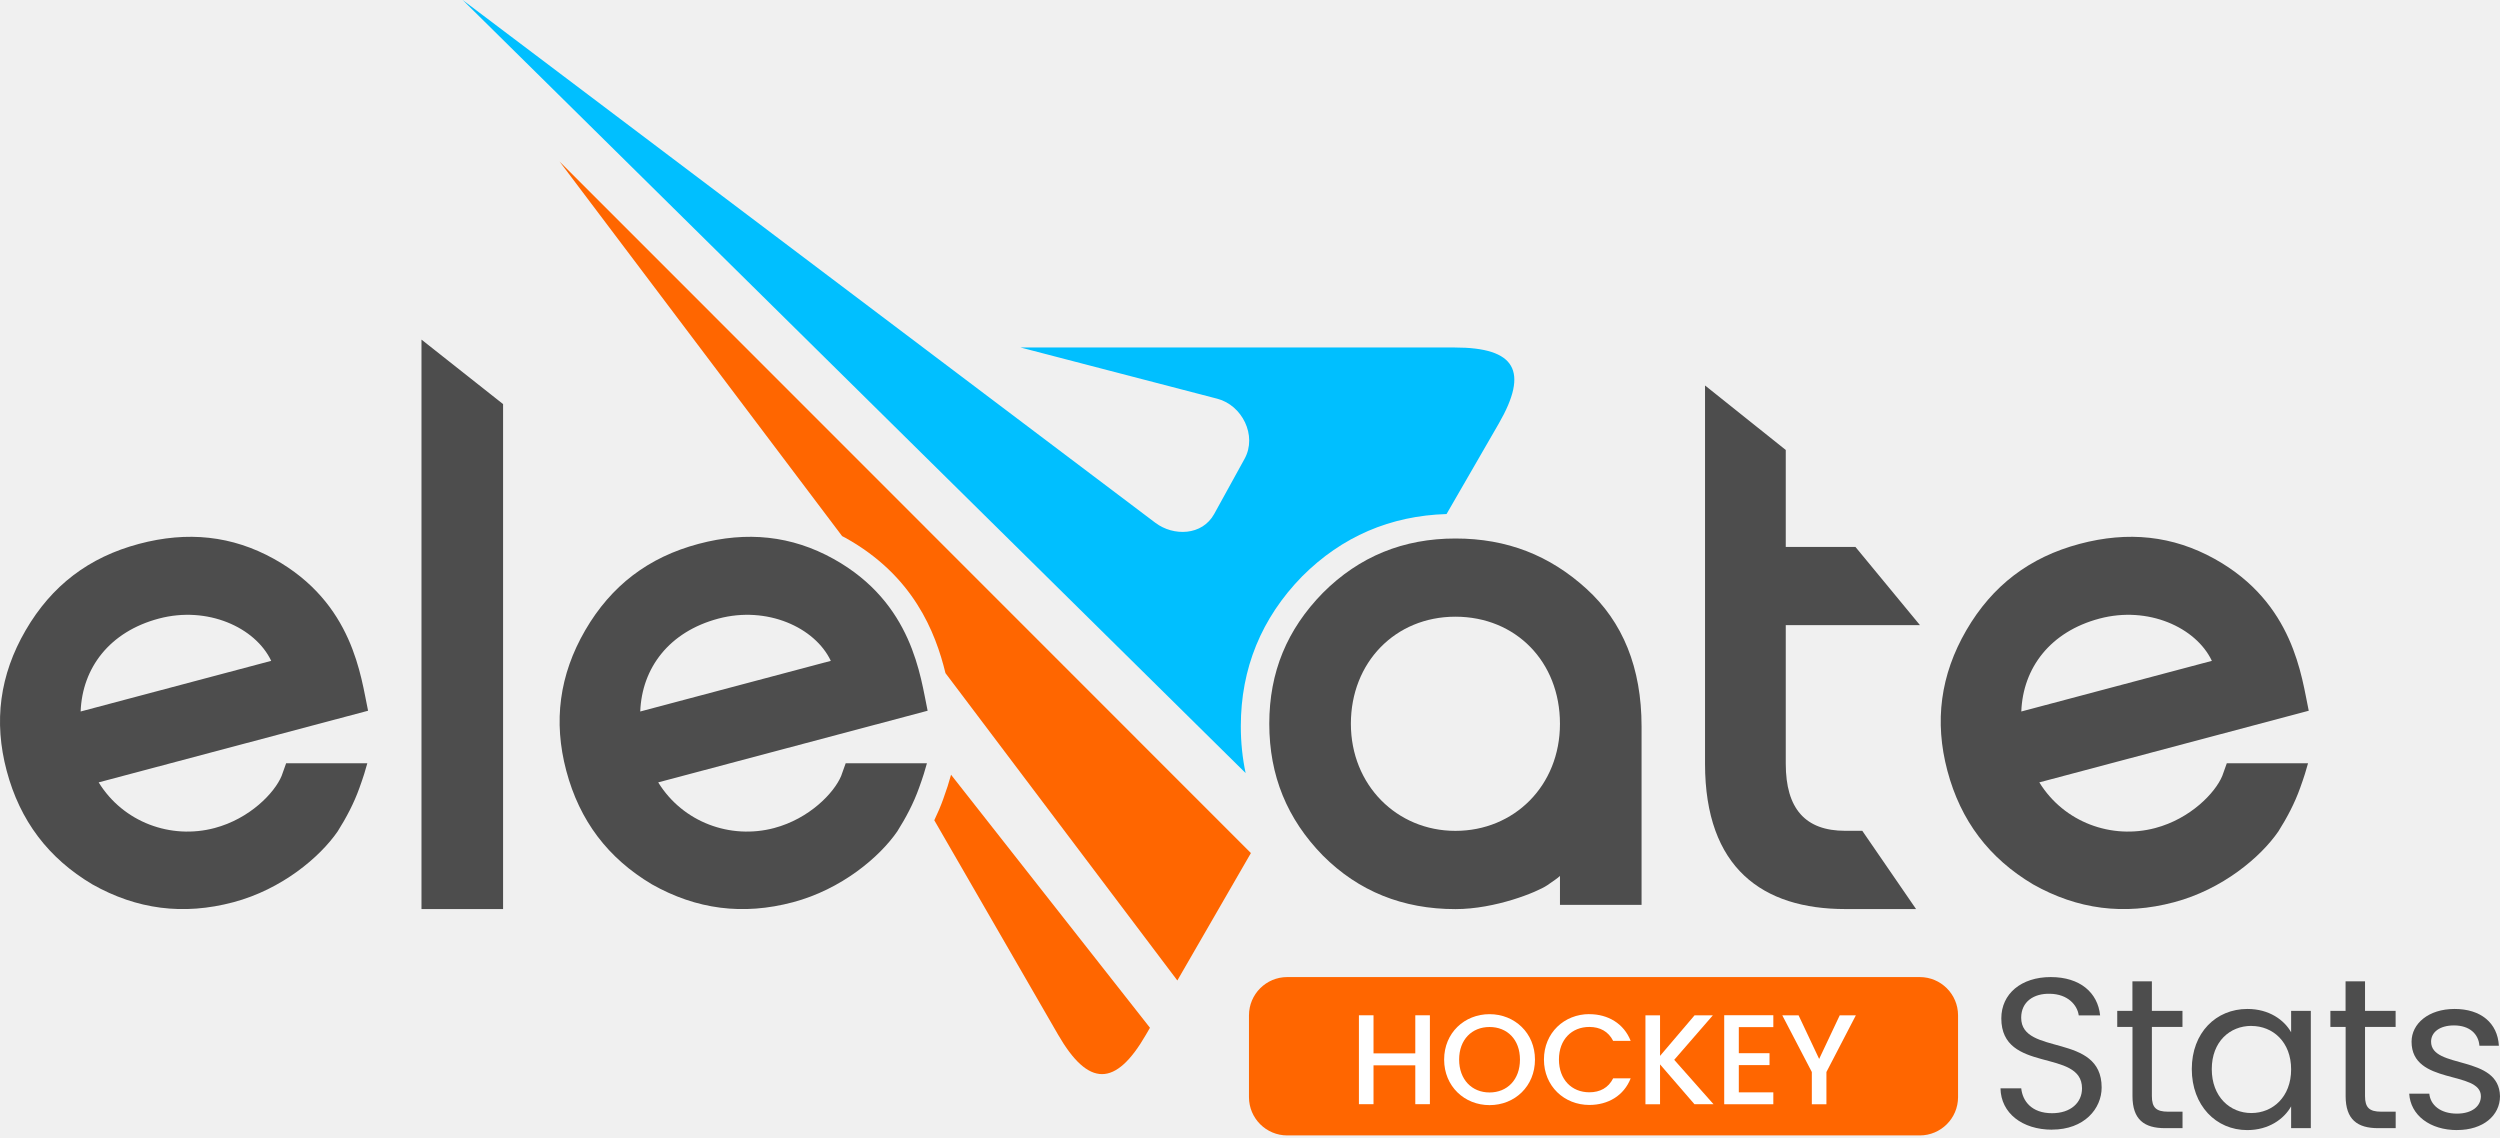
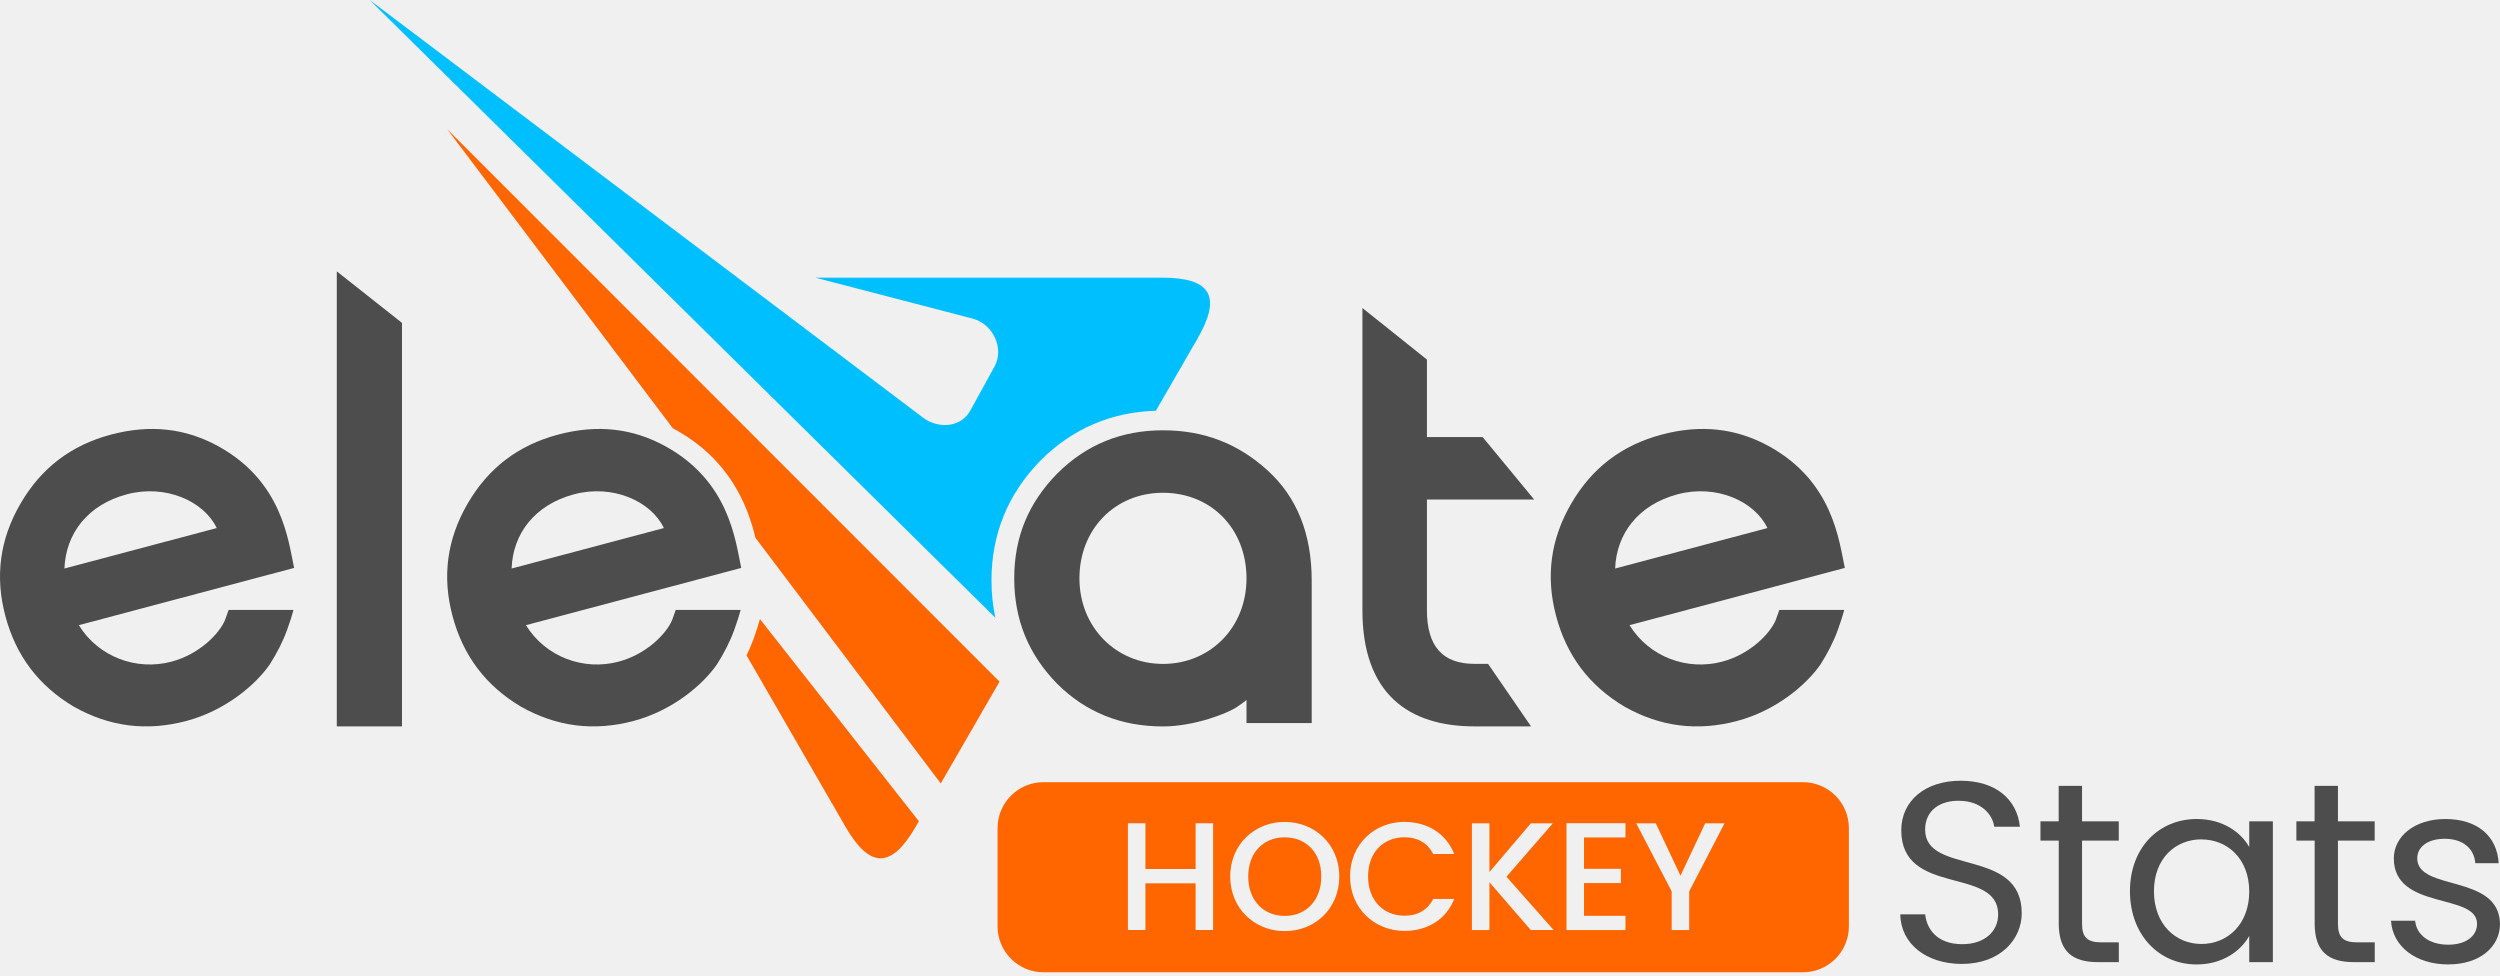
- <svg xmlns="http://www.w3.org/2000/svg" width="600" height="273" viewBox="0 0 600 273" fill="none">
-   <path d="M446.959 199.407L459.854 218.173H442.868C423.077 218.173 409.207 208.381 409.207 183.291V92.516L428.583 107.995V131.267H445.309L460.789 150.033H428.583V183.278C428.583 194.096 433.271 199.394 442.855 199.394H446.933L446.959 199.407Z" fill="#4D4D4D" />
-   <path d="M68.702 183.174H68.676L67.585 186.226C65.91 190.265 59.975 196.485 51.495 198.732C41.041 201.511 29.599 197.381 23.678 187.771L88.337 170.577C86.597 162.383 84.779 144.721 65.78 134.15C55.689 128.54 45.001 127.436 33.366 130.527C21.34 133.722 12.392 140.539 6.159 151.266C-0.075 161.993 -1.542 173.148 1.601 184.979C4.795 197.005 11.613 205.965 22.145 212.238C32.82 218.263 43.975 219.731 56.001 216.536C67.637 213.446 76.766 205.732 81.039 199.537C83.117 196.238 84.948 192.797 86.272 189.07C87.195 186.525 87.766 184.667 88.156 183.187H68.702V183.174ZM19.353 170.759C19.743 160.305 26.288 151.604 38.119 148.461C49.755 145.37 61.261 150.539 65.091 158.604L19.353 170.759Z" fill="#4D4D4D" />
-   <path fill-rule="evenodd" clip-rule="evenodd" d="M312.496 138.345L312.522 138.319L312.548 138.293C322.054 128.787 333.703 123.774 347.17 123.371L359.689 101.684C366.988 89.035 363.728 83.399 349.131 83.399H244.928L292.16 95.697C298.094 97.243 301.783 104.515 298.692 110.125C296.276 114.528 293.848 118.93 291.419 123.332C288.536 128.592 281.641 128.748 277.29 125.475C221.89 83.646 166.464 41.829 111.037 0L298.952 185.538C298.185 181.94 297.796 178.187 297.796 174.291C297.796 160.422 302.744 148.331 312.496 138.345Z" fill="#00BFFF" />
-   <path fill-rule="evenodd" clip-rule="evenodd" d="M228.254 185.94C227.774 187.694 227.163 189.629 226.358 191.823C225.761 193.486 225.046 195.161 224.228 196.862L253.928 248.301C261.227 260.95 267.746 260.95 275.044 248.301L275.992 246.665L228.254 185.94Z" fill="#FF6600" />
-   <path fill-rule="evenodd" clip-rule="evenodd" d="M300.211 204.732L134.283 38.752L202.111 128.67C202.371 128.813 202.631 128.93 202.89 129.073C219.188 138.137 224.5 151.669 226.915 161.552L282.562 235.315L300.211 204.745V204.732Z" fill="#FF6600" />
-   <path d="M101.155 218.173V81.503L120.739 96.983V218.173H101.155Z" fill="#4D4D4D" />
-   <path d="M534.461 183.174H534.435L533.345 186.226C531.669 190.265 525.735 196.485 517.254 198.732C506.8 201.511 495.359 197.381 489.437 187.771L554.097 170.577C552.357 162.383 550.539 144.721 531.539 134.15C521.449 128.54 510.761 127.436 499.125 130.527C487.1 133.722 478.152 140.539 471.919 151.266C465.698 161.993 464.231 173.148 467.373 184.979C470.568 197.005 477.386 205.965 487.918 212.238C498.593 218.263 509.748 219.731 521.774 216.536C533.41 213.446 542.539 205.732 546.812 199.537C548.889 196.238 550.721 192.797 552.045 189.07C552.967 186.525 553.539 184.667 553.928 183.187H534.474L534.461 183.174ZM485.113 170.759C485.502 160.305 492.048 151.604 503.878 148.461C515.514 145.37 527.02 150.539 530.851 158.604L485.113 170.759Z" fill="#4D4D4D" />
-   <path d="M202.995 183.174H202.969L201.878 186.226C200.203 190.265 194.268 196.485 185.788 198.732C175.334 201.511 163.893 197.381 157.971 187.771L222.63 170.577C220.89 162.383 219.072 144.721 200.073 134.15C189.982 128.54 179.295 127.436 167.659 130.527C155.633 133.722 146.686 140.539 140.452 151.266C134.232 161.993 132.764 173.148 135.907 184.979C139.101 197.005 145.919 205.965 156.451 212.238C167.126 218.263 178.282 219.731 190.307 216.536C201.943 213.446 211.073 205.732 215.345 199.537C217.423 196.238 219.254 192.797 220.579 189.07C221.501 186.525 222.072 184.667 222.462 183.187H203.008L202.995 183.174ZM153.659 170.759C154.049 160.305 160.594 151.604 172.425 148.461C184.061 145.37 195.567 150.539 199.398 158.604L153.659 170.759Z" fill="#4D4D4D" />
-   <path d="M374.391 217.16V210.225C373.781 210.835 372.755 211.446 371.326 212.472C368.885 214.108 358.885 218.186 349.301 218.186C336.652 218.186 326.042 213.9 317.484 205.329C308.913 196.563 304.628 186.148 304.628 173.707C304.628 161.266 308.913 151.059 317.484 142.293C326.25 133.514 336.86 129.241 349.301 129.241C361.742 129.241 371.95 133.319 380.715 141.28C389.481 149.24 393.975 160.253 393.975 174.33V217.173H374.391V217.16ZM349.301 199.407C363.378 199.407 374.391 188.602 374.391 173.707C374.391 158.811 363.781 148.007 349.301 148.007C334.821 148.007 324.211 159.019 324.211 173.707C324.211 188.395 335.224 199.407 349.301 199.407Z" fill="#4D4D4D" />
-   <path d="M460.747 234.497H308.938C303.865 234.497 299.753 238.609 299.753 243.681V263.317C299.753 268.389 303.865 272.502 308.938 272.502H460.747C465.819 272.502 469.932 268.389 469.932 263.317V243.681C469.932 238.609 465.819 234.497 460.747 234.497Z" fill="#FF6600" />
-   <path d="M339.671 255.68H329.643V265.005H326.14V243.668H329.643V252.81H339.671V243.668H343.174V265.005H339.671V255.68Z" fill="white" />
-   <path d="M357.492 265.23C351.472 265.23 346.592 260.715 346.592 254.301C346.592 247.887 351.472 243.4 357.492 243.4C363.512 243.4 368.393 247.915 368.393 254.301C368.393 260.687 363.569 265.23 357.492 265.23ZM357.492 262.192C361.726 262.192 364.792 259.126 364.792 254.301C364.792 249.477 361.726 246.481 357.492 246.481C353.259 246.481 350.192 249.491 350.192 254.301C350.192 259.111 353.259 262.192 357.492 262.192Z" fill="white" />
-   <path d="M381.446 243.4C385.891 243.4 389.731 245.637 391.363 249.814H387.157C386.018 247.55 383.992 246.467 381.446 246.467C377.213 246.467 374.146 249.477 374.146 254.287C374.146 259.097 377.213 262.15 381.446 262.15C383.992 262.15 386.018 261.081 387.157 258.802H391.363C389.731 262.979 385.905 265.188 381.446 265.188C375.426 265.188 370.546 260.701 370.546 254.287C370.546 247.873 375.426 243.386 381.446 243.386V243.4Z" fill="white" />
-   <path d="M398.409 255.468V265.019H394.906V243.682H398.409V253.415L406.693 243.682H411.082L401.813 254.357L411.237 265.005H406.665L398.409 255.454V255.468Z" fill="white" />
-   <path d="M425.598 246.509H417.314V252.768H424.684V255.623H417.314V262.164H425.598V265.019H413.811V243.653H425.598V246.509Z" fill="white" />
-   <path d="M427.764 243.682H431.66L436.597 254.146L441.534 243.682H445.402L438.341 257.283V265.019H434.839V257.283L427.75 243.682H427.764Z" fill="white" />
-   <path d="M492.497 271.123C485.309 271.123 480.218 267.115 480.119 261.207H485.098C485.408 264.189 487.518 267.171 492.497 267.171C497.012 267.171 499.684 264.597 499.684 261.207C499.684 251.558 480.316 257.719 480.316 244.413C480.316 238.505 485.098 234.497 492.173 234.497C499.248 234.497 503.468 238.252 504.03 243.695H498.897C498.587 241.276 496.323 238.562 491.962 238.505C488.108 238.407 485.084 240.404 485.084 244.258C485.084 253.499 504.396 247.746 504.396 260.996C504.396 266.074 500.233 271.109 492.483 271.109L492.497 271.123Z" fill="#4D4D4D" />
-   <path d="M511.781 246.466H508.138V242.613H511.781V235.523H516.45V242.613H523.793V246.466H516.45V263.05C516.45 265.821 517.477 266.805 520.361 266.805H523.807V270.758H519.601C514.622 270.758 511.795 268.704 511.795 263.05V246.466H511.781Z" fill="#4D4D4D" />
-   <path d="M539.392 242.149C544.624 242.149 548.225 244.821 549.87 247.747V242.613H554.596V270.758H549.87V265.525C548.168 268.55 544.525 271.222 539.335 271.222C531.838 271.222 526.029 265.314 526.029 256.58C526.029 247.845 531.838 242.149 539.377 242.149H539.392ZM540.32 246.214C535.186 246.214 530.826 249.969 530.826 256.594C530.826 263.219 535.186 267.129 540.32 267.129C545.454 267.129 549.87 263.275 549.87 256.65C549.87 250.025 545.454 246.228 540.32 246.228V246.214Z" fill="#4D4D4D" />
-   <path d="M562.937 246.466H559.294V242.613H562.937V235.523H567.606V242.613H574.949V246.466H567.606V263.05C567.606 265.821 568.633 266.805 571.517 266.805H574.963V270.758H570.757C565.778 270.758 562.951 268.704 562.951 263.05V246.466H562.937Z" fill="#4D4D4D" />
-   <path d="M589.718 271.222C583.149 271.222 578.522 267.621 578.212 262.487H583.037C583.29 265.216 585.709 267.27 589.662 267.27C593.361 267.27 595.415 265.427 595.415 263.106C595.415 256.833 578.775 260.49 578.775 250.011C578.775 245.693 582.826 242.149 589.099 242.149C595.372 242.149 599.423 245.482 599.733 250.982H595.063C594.852 248.155 592.7 246.101 588.958 246.101C585.512 246.101 583.459 247.747 583.459 249.997C583.459 256.678 599.789 253.021 600 263.092C600 267.72 595.949 271.208 589.732 271.208L589.718 271.222Z" fill="#4D4D4D" />
+ <svg xmlns="http://www.w3.org/2000/svg" width="600" height="234" viewBox="0 0 600 234" fill="none">
+   <path fill-rule="evenodd" clip-rule="evenodd" d="M182.388 148.577C182.004 149.978 181.516 151.524 180.873 153.278C180.396 154.606 179.825 155.945 179.171 157.304L202.903 198.407C208.735 208.514 213.944 208.514 219.776 198.407L220.534 197.099L182.388 148.577Z" fill="#FF6600" />
+   <path d="M357.145 159.338L367.449 174.332H353.876C338.062 174.332 326.979 166.508 326.979 146.46V73.925L342.462 86.294V104.89H355.827L368.196 119.884H342.462V146.449C342.462 155.093 346.208 159.327 353.866 159.327H357.124L357.145 159.338Z" fill="#4D4D4D" />
+   <path d="M54.897 146.366H54.876L54.004 148.805C52.666 152.032 47.923 157.003 41.147 158.798C32.794 161.019 23.652 157.719 18.92 150.04L70.586 136.301C69.196 129.753 67.743 115.64 52.562 107.194C44.499 102.711 35.959 101.829 26.661 104.298C17.052 106.851 9.902 112.299 4.921 120.87C-0.06 129.442 -1.232 138.355 1.279 147.809C3.832 157.418 9.28 164.578 17.695 169.59C26.225 174.405 35.139 175.578 44.748 173.025C54.046 170.555 61.341 164.391 64.755 159.441C66.415 156.806 67.878 154.056 68.936 151.078C69.673 149.044 70.13 147.56 70.441 146.377H54.897V146.366ZM15.464 136.446C15.776 128.093 21.006 121.14 30.459 118.629C39.757 116.159 48.951 120.289 52.012 126.733L15.464 136.446Z" fill="#4D4D4D" />
+   <path fill-rule="evenodd" clip-rule="evenodd" d="M249.703 110.545L249.723 110.525L249.744 110.504C257.34 102.908 266.648 98.903 277.409 98.581L287.412 81.251C293.244 71.144 290.64 66.641 278.976 66.641H195.712L233.452 76.468C238.195 77.702 241.142 83.513 238.672 87.996C236.742 91.514 234.801 95.032 232.861 98.55C230.557 102.752 225.047 102.877 221.571 100.262C177.303 66.838 133.014 33.424 88.726 0L238.88 148.255C238.267 145.381 237.956 142.382 237.956 139.269C237.956 128.186 241.91 118.525 249.703 110.545Z" fill="#00BFFF" />
+   <path fill-rule="evenodd" clip-rule="evenodd" d="M239.886 163.592L107.3 30.965L161.498 102.815C161.706 102.929 161.914 103.022 162.121 103.136C175.144 110.379 179.388 121.192 181.318 129.089L225.783 188.03L239.886 163.603V163.592Z" fill="#FF6600" />
+   <path d="M80.829 174.332V65.126L96.477 77.495V174.332H80.829Z" fill="#4D4D4D" />
+   <path d="M427.065 146.366H427.044L426.173 148.805C424.834 152.032 420.092 157.003 413.316 158.798C404.962 161.019 395.82 157.719 391.088 150.04L442.755 136.301C441.364 129.753 439.912 115.64 424.73 107.194C416.667 102.711 408.127 101.829 398.829 104.298C389.22 106.851 382.071 112.299 377.09 120.87C372.119 129.442 370.947 138.355 373.458 147.809C376.011 157.418 381.458 164.578 389.874 169.59C398.404 174.405 407.318 175.578 416.927 173.025C426.224 170.555 433.519 164.391 436.933 159.441C438.594 156.806 440.057 154.056 441.115 151.078C441.852 149.044 442.309 147.56 442.62 146.377H427.075L427.065 146.366ZM387.633 136.446C387.944 128.093 393.174 121.14 402.627 118.629C411.925 116.159 421.119 120.289 424.18 126.733L387.633 136.446Z" fill="#4D4D4D" />
+   <path d="M162.204 146.366H162.184L161.312 148.805C159.973 152.032 155.231 157.003 148.455 158.798C140.102 161.019 130.96 157.719 126.228 150.04L177.894 136.301C176.504 129.753 175.051 115.64 159.87 107.194C151.807 102.711 143.267 101.829 133.969 104.298C124.36 106.851 117.21 112.299 112.229 120.87C107.259 129.442 106.086 138.355 108.597 147.809C111.15 157.418 116.598 164.578 125.014 169.59C133.543 174.405 142.457 175.578 152.066 173.025C161.364 170.555 168.659 164.391 172.073 159.441C173.733 156.806 175.196 154.056 176.255 151.078C176.992 149.044 177.448 147.56 177.759 146.377H162.215L162.204 146.366ZM122.783 136.446C123.094 128.093 128.324 121.14 137.777 118.629C147.075 116.159 156.269 120.289 159.33 126.733L122.783 136.446Z" fill="#4D4D4D" />
+   <path d="M299.159 173.523V167.982C298.671 168.469 297.852 168.957 296.71 169.777C294.759 171.084 286.769 174.343 279.111 174.343C269.004 174.343 260.526 170.918 253.687 164.07C246.839 157.065 243.414 148.743 243.414 138.802C243.414 128.861 246.839 120.704 253.687 113.7C260.692 106.685 269.17 103.271 279.111 103.271C289.052 103.271 297.208 106.53 304.213 112.891C311.217 119.252 314.807 128.051 314.807 139.3V173.533H299.159V173.523ZM279.111 159.338C290.359 159.338 299.159 150.704 299.159 138.802C299.159 126.899 290.681 118.266 279.111 118.266C267.541 118.266 259.063 127.065 259.063 138.802C259.063 150.538 267.862 159.338 279.111 159.338Z" fill="#4D4D4D" />
+   <path d="M432.703 187.721C438.794 187.721 443.731 192.658 443.731 198.748V222.322C443.731 228.412 438.794 233.349 432.703 233.349H250.44C244.349 233.349 239.412 228.412 239.412 222.322V198.748C239.412 192.658 244.349 187.721 250.44 187.721H432.703ZM308.34 197.26C301.112 197.26 295.252 202.647 295.252 210.347C295.252 218.047 301.112 223.468 308.34 223.468C315.635 223.468 321.428 218.014 321.428 210.347C321.428 202.681 315.568 197.26 308.34 197.26ZM337.1 197.244C329.872 197.244 324.012 202.63 324.012 210.33C324.012 218.031 329.872 223.417 337.1 223.417C342.453 223.417 347.046 220.766 349.005 215.751H343.956C342.588 218.487 340.156 219.77 337.1 219.77C332.017 219.77 328.335 216.106 328.335 210.33C328.335 204.555 332.017 200.942 337.1 200.942C340.156 200.942 342.588 202.242 343.956 204.96H349.005C347.046 199.945 342.436 197.26 337.1 197.26V197.244ZM353.26 223.215H357.465V211.732L367.377 223.199H372.865L361.551 210.414L372.68 197.598H367.411L357.465 209.284V197.598H353.26V223.215ZM375.957 223.215H390.109V219.787H380.162V211.935H389.011V208.506H380.162V200.992H390.109V197.564H375.957V223.215ZM392.693 197.598L401.203 213.927V223.215H405.408V213.927L413.886 197.598H409.242L403.315 210.162L397.387 197.598H392.693ZM270.699 223.199H274.904V212.002H286.945V223.199H291.15V197.581H286.945V208.557H274.904V197.581H270.699V223.199ZM308.34 200.958C313.423 200.958 317.105 204.555 317.105 210.347C317.105 216.139 313.423 219.821 308.34 219.821C303.257 219.821 299.575 216.122 299.575 210.347C299.576 204.572 303.257 200.958 308.34 200.958Z" fill="#FF6600" />
+   <path d="M470.93 231.349C462.3 231.349 456.187 226.537 456.069 219.444H462.047C462.419 223.024 464.952 226.604 470.93 226.604C476.351 226.604 479.559 223.514 479.559 219.444C479.559 207.86 456.306 215.256 456.306 199.281C456.306 192.189 462.047 187.376 470.541 187.376C479.036 187.376 484.102 191.885 484.777 198.42H478.614C478.242 195.516 475.523 192.257 470.288 192.189C465.661 192.071 462.03 194.469 462.03 199.096C462.03 210.19 485.216 203.284 485.216 219.191C485.216 225.287 480.218 231.332 470.913 231.332L470.93 231.349Z" fill="#4D4D4D" />
+   <path d="M494.084 201.747H489.71V197.12H494.084V188.609H499.69V197.12H508.505V201.747H499.69V221.656C499.69 224.983 500.923 226.165 504.385 226.165H508.522V230.91H503.473C497.495 230.91 494.1 228.445 494.1 221.656V201.747H494.084Z" fill="#4D4D4D" />
+   <path d="M527.233 196.563C533.515 196.563 537.838 199.771 539.814 203.284V197.12H545.488V230.91H539.814V224.629C537.771 228.259 533.397 231.468 527.165 231.468C518.165 231.468 511.19 224.375 511.19 213.889C511.19 203.402 518.165 196.563 527.216 196.563H527.233ZM528.348 201.443C522.184 201.443 516.949 205.952 516.949 213.906C516.949 221.859 522.184 226.554 528.348 226.554C534.511 226.554 539.814 221.927 539.814 213.973C539.814 206.019 534.511 201.46 528.348 201.46V201.443Z" fill="#4D4D4D" />
+   <path d="M555.502 201.747H551.128V197.12H555.502V188.609H561.108V197.12H569.923V201.747H561.108V221.656C561.108 224.983 562.341 226.165 565.803 226.165H569.94V230.91H564.891C558.913 230.91 555.519 228.445 555.519 221.656V201.747H555.502Z" fill="#4D4D4D" />
+   <path d="M587.655 231.468C579.769 231.468 574.213 227.145 573.841 220.981H579.634C579.938 224.257 582.842 226.723 587.588 226.723C592.029 226.723 594.494 224.51 594.494 221.724C594.494 214.193 574.517 218.583 574.517 206.003C574.517 200.818 579.38 196.563 586.912 196.563C594.444 196.563 599.307 200.565 599.679 207.168H594.072C593.819 203.774 591.235 201.308 586.743 201.308C582.606 201.308 580.14 203.284 580.14 205.986C580.14 214.007 599.746 209.616 600 221.707C600 227.263 595.136 231.451 587.672 231.451L587.655 231.468Z" fill="#4D4D4D" />
</svg>
